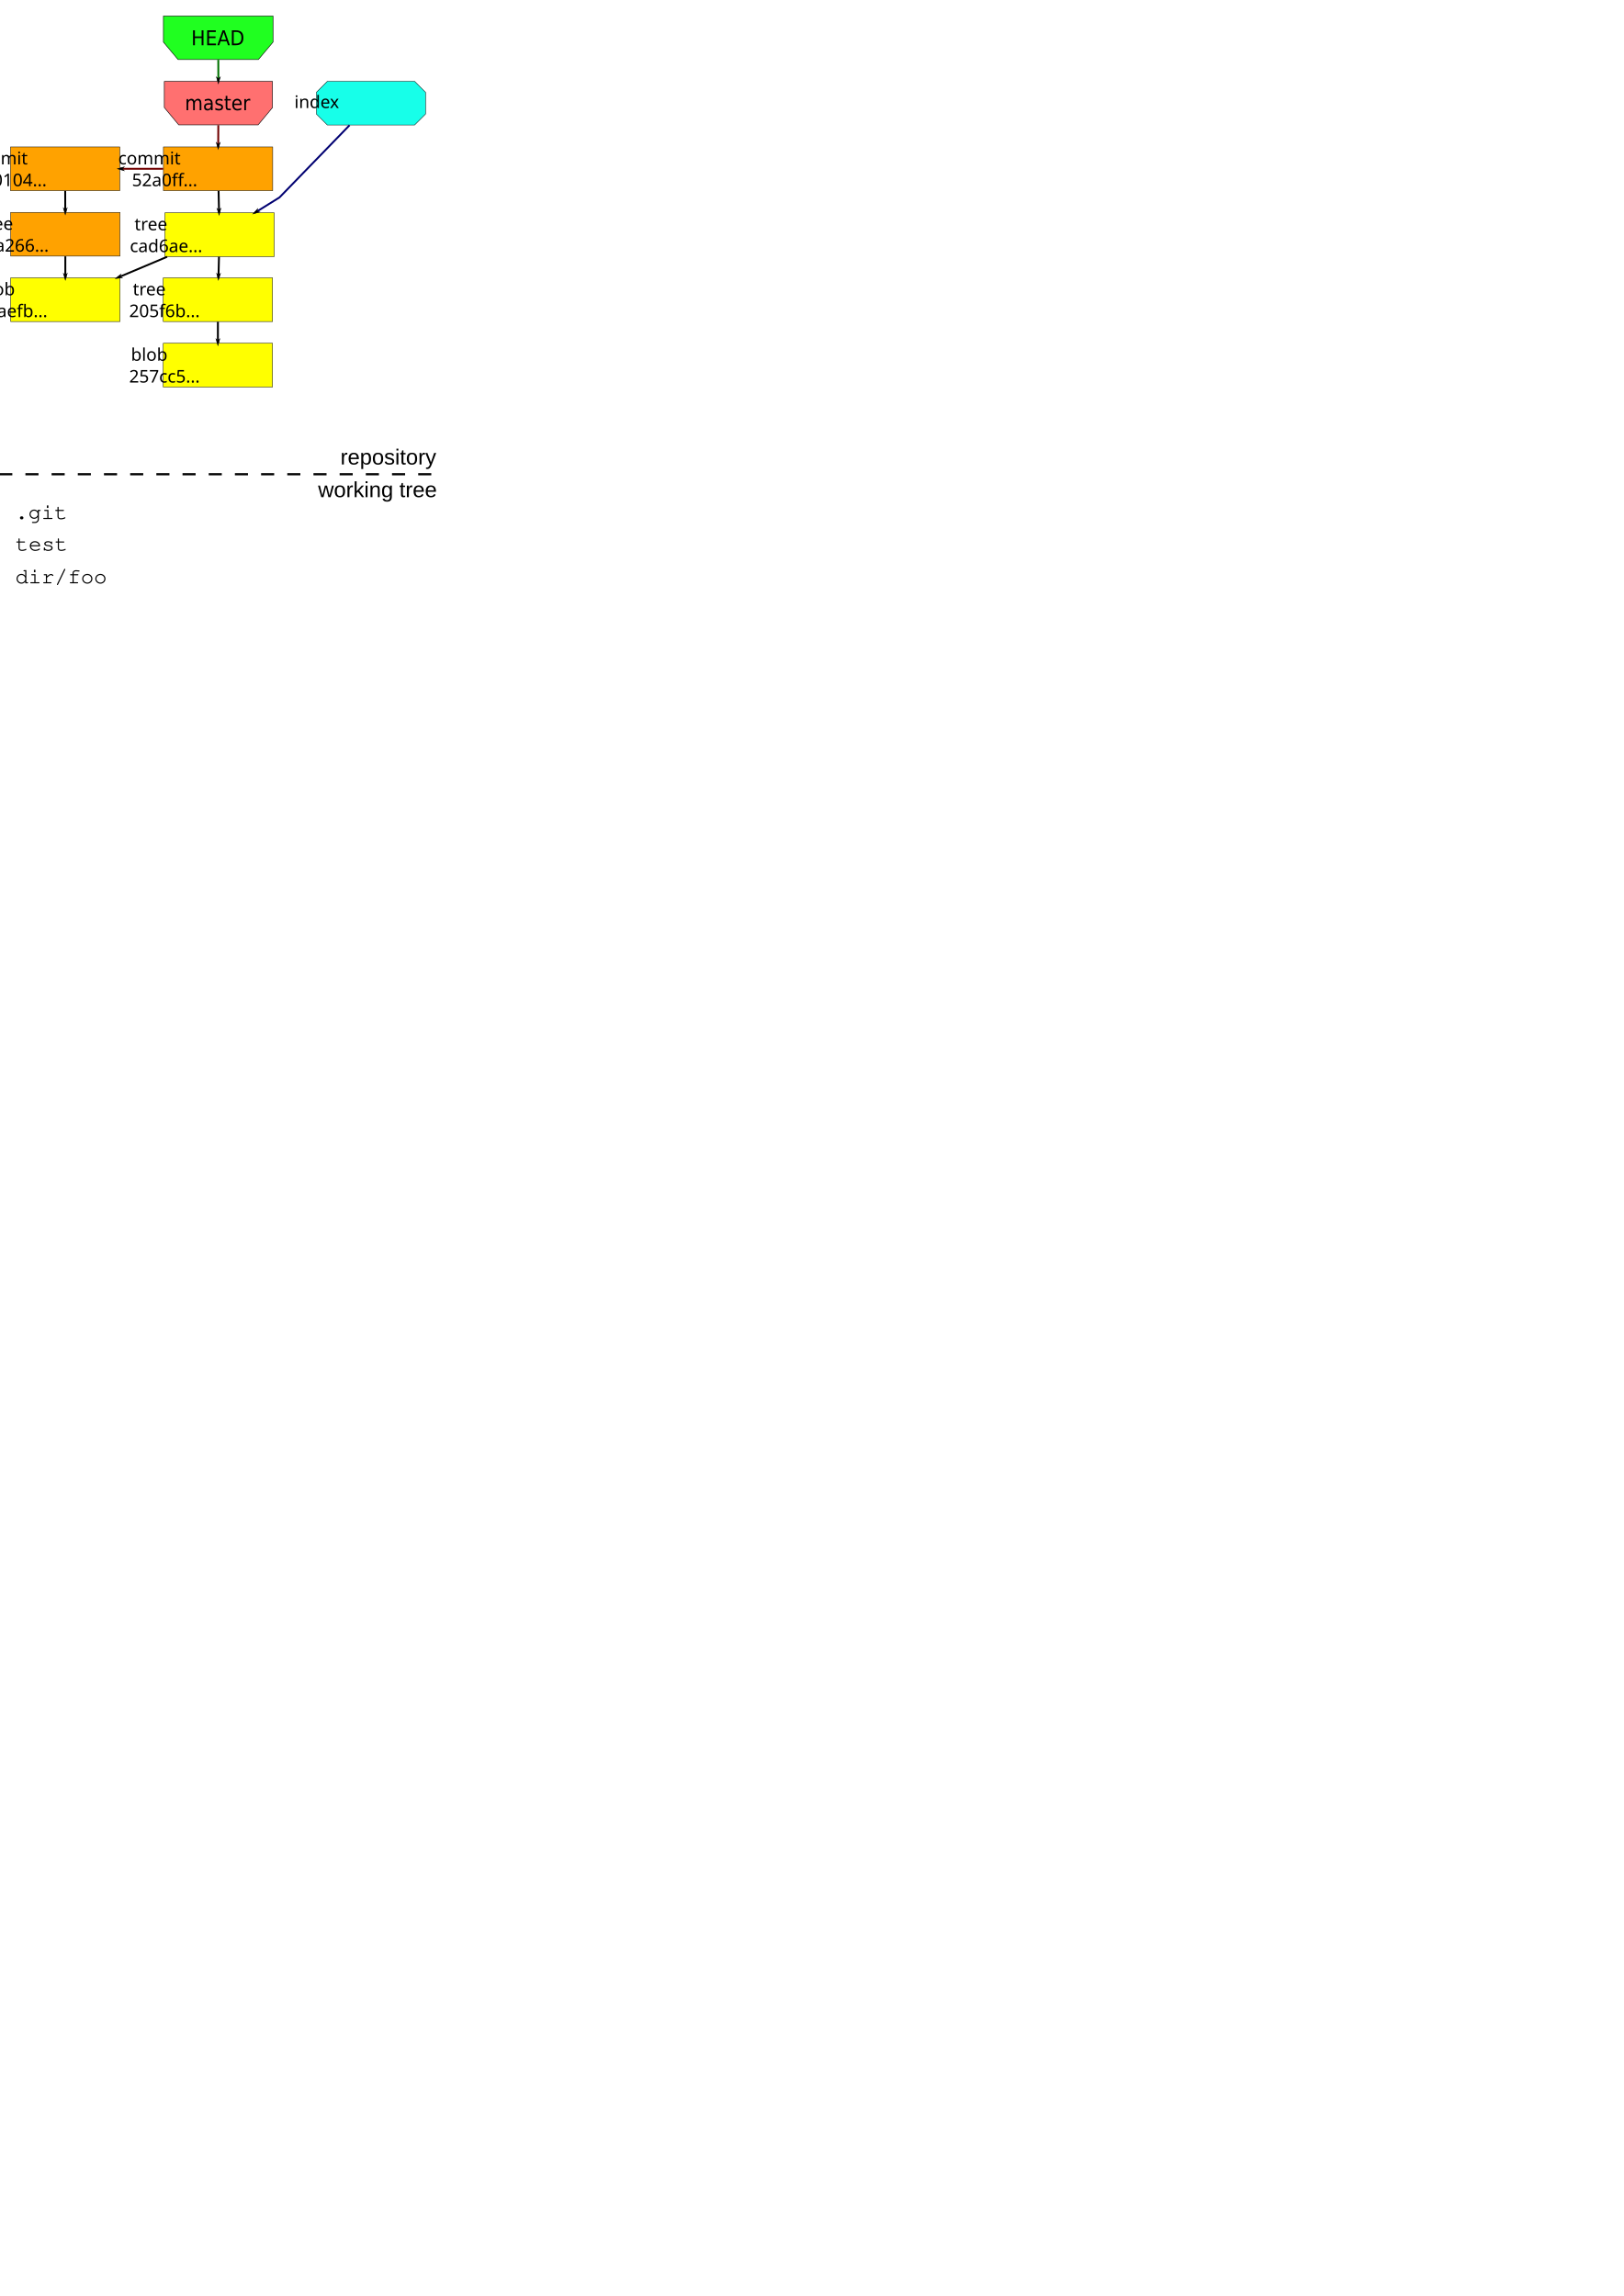
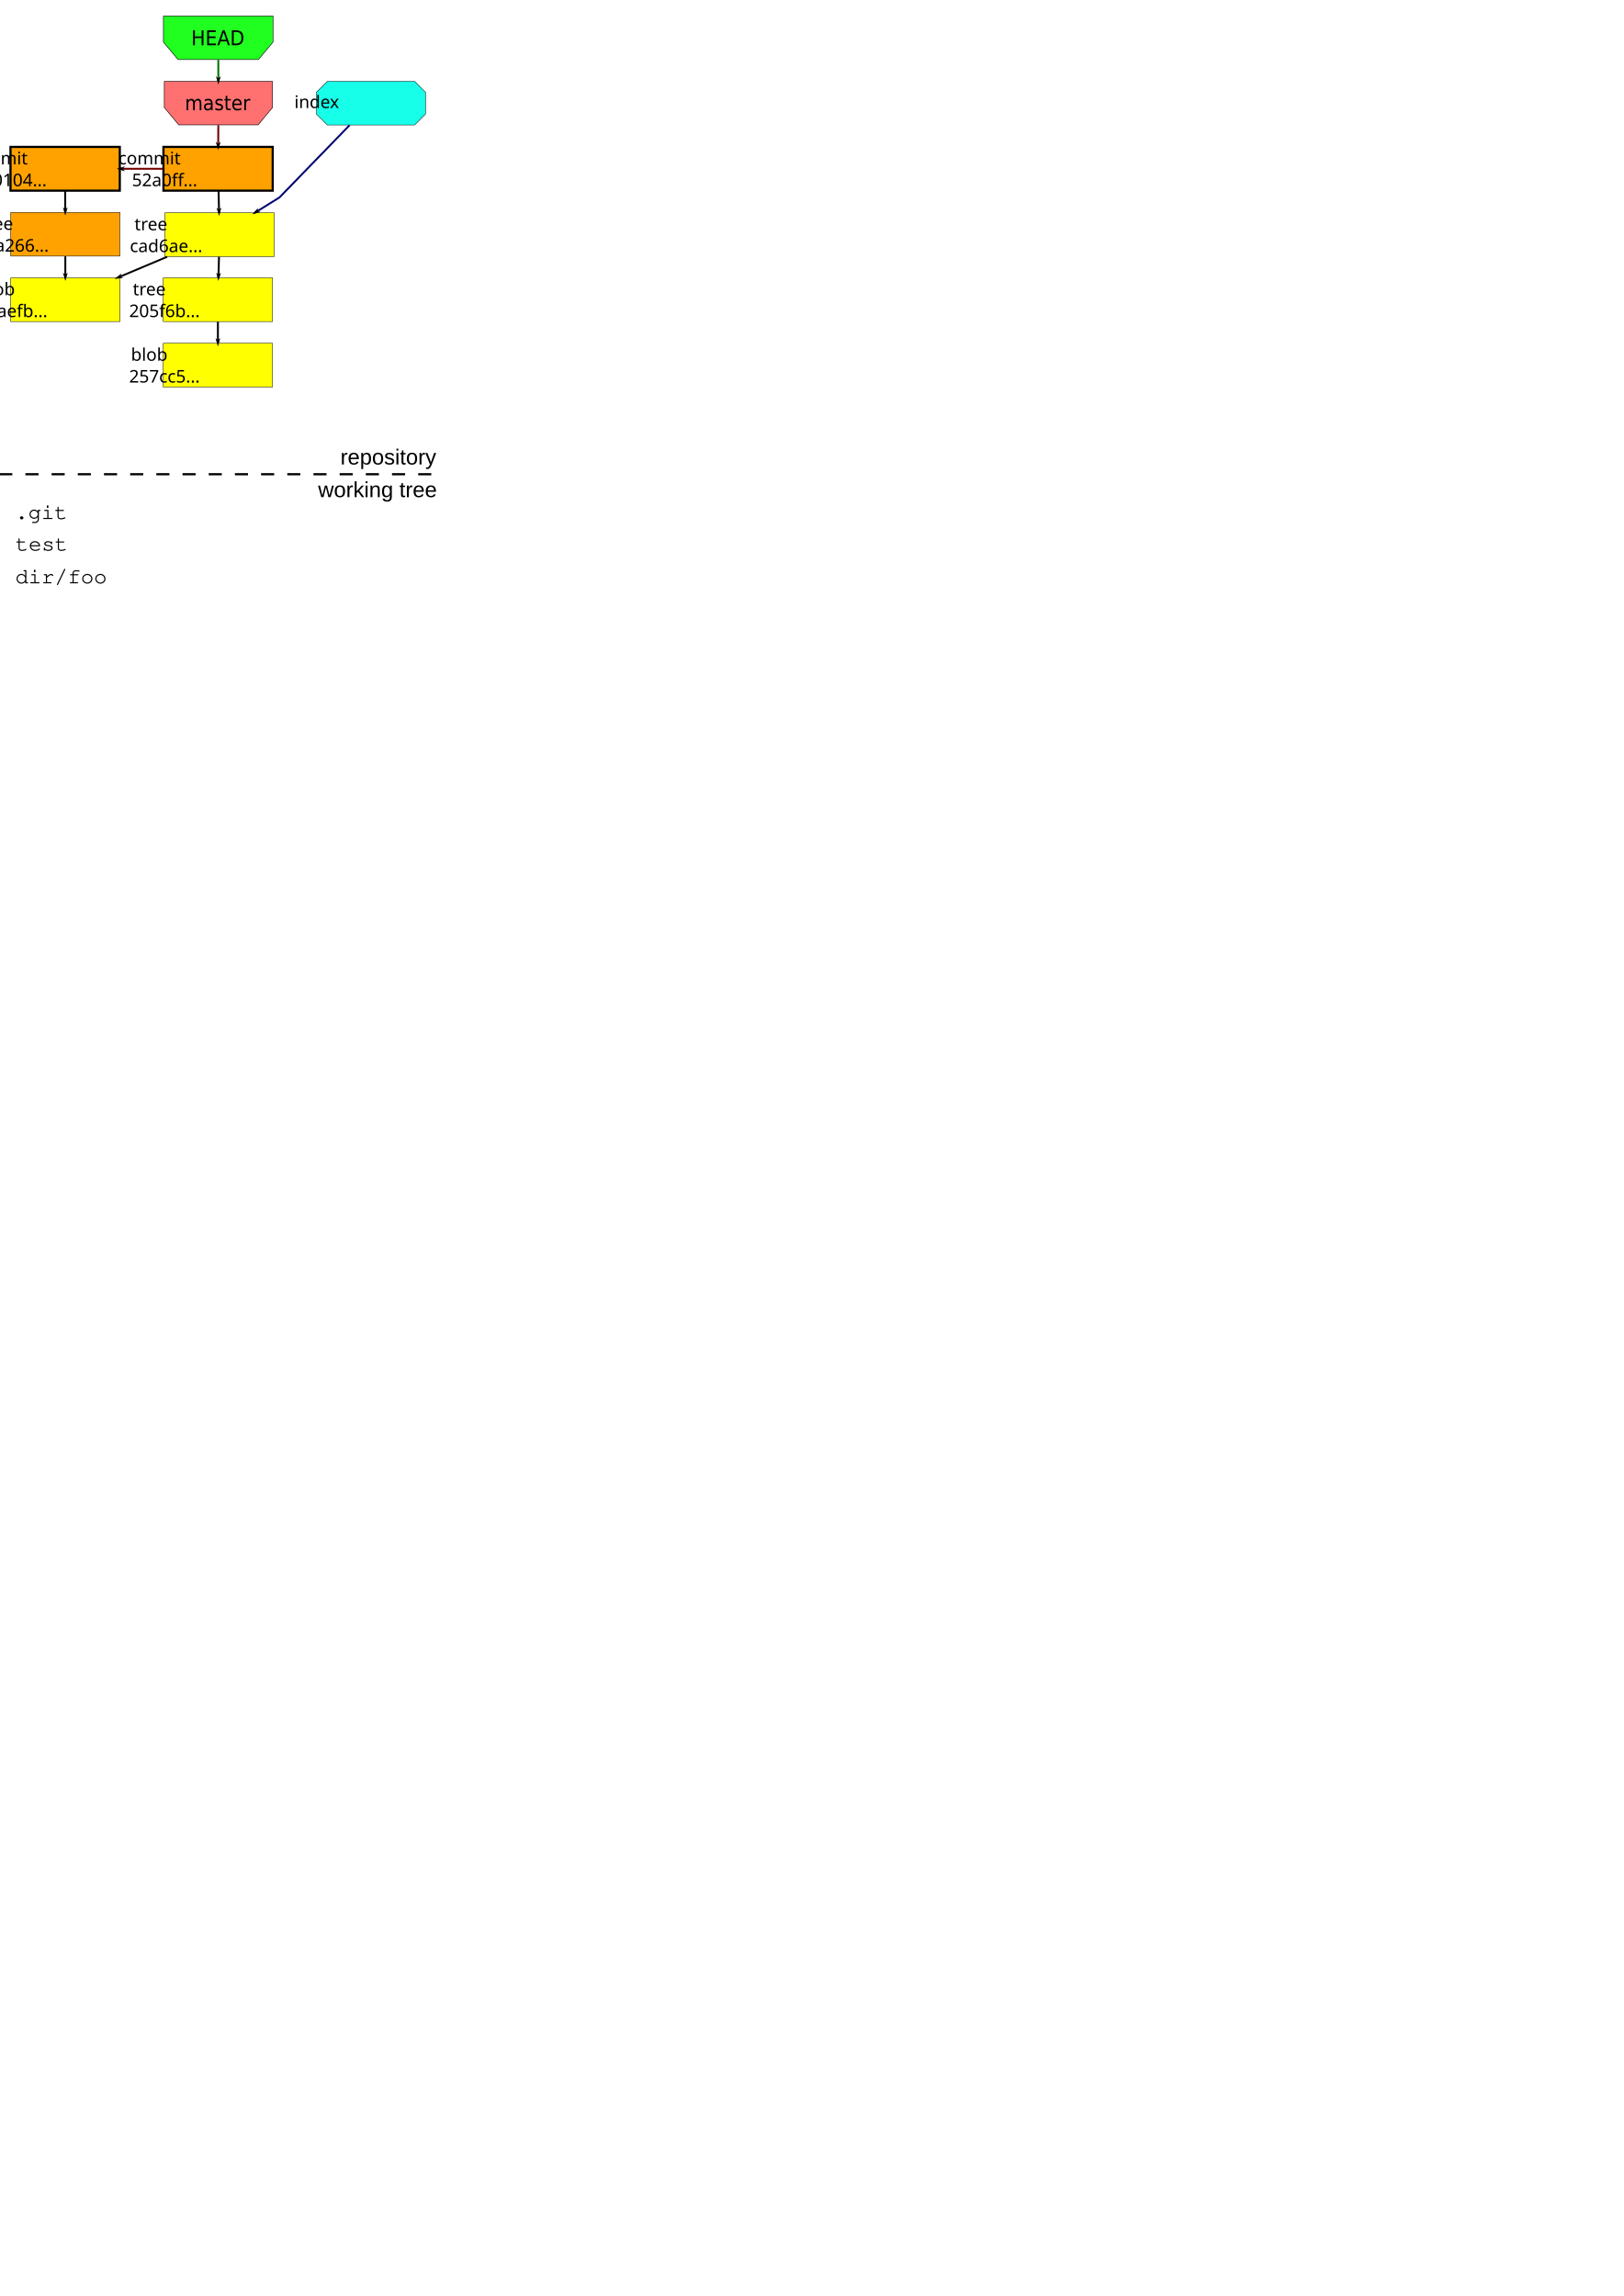
<svg xmlns="http://www.w3.org/2000/svg" width="744.094" height="1052.362" id="svg1317">
  <defs id="defs1319">
    <marker orient="auto" refY="0.0" refX="0.0" id="Arrow1Sstart" style="overflow:visible">
      <path id="path4028" d="M 0.0,0.0 L 5.0,-5.0 L -12.5,0.0 L 5.0,5.0 L 0.0,0.0 z " style="fill-rule:evenodd;stroke:#000000;stroke-width:1.0pt;marker-start:none" transform="scale(0.2) translate(6,0)" />
    </marker>
    <marker orient="auto" refY="0.0" refX="0.0" id="Arrow1Mstart" style="overflow:visible">
      <path id="path4034" d="M 0.0,0.0 L 5.0,-5.0 L -12.5,0.0 L 5.0,5.0 L 0.0,0.0 z " style="fill-rule:evenodd;stroke:#000000;stroke-width:1.0pt;marker-start:none" transform="scale(0.4) translate(10,0)" />
    </marker>
    <marker orient="auto" refY="0.0" refX="0.0" id="Arrow1Send" style="overflow:visible;">
      <path id="path4025" d="M 0.0,0.0 L 5.0,-5.0 L -12.5,0.0 L 5.0,5.0 L 0.0,0.0 z " style="fill-rule:evenodd;stroke:#000000;stroke-width:1.0pt;marker-start:none;" transform="scale(0.2) rotate(180) translate(6,0)" />
    </marker>
    <marker orient="auto" refY="0.0" refX="0.0" id="Arrow2Mend" style="overflow:visible;">
      <path id="path4013" style="font-size:12.0;fill-rule:evenodd;stroke-width:0.625;stroke-linejoin:round;" d="M 8.719,4.034 L -2.207,0.016 L 8.719,-4.002 C 6.973,-1.63 6.983,1.616 8.719,4.034 z " transform="scale(0.6) rotate(180) translate(0,0)" />
    </marker>
    <marker orient="auto" refY="0.0" refX="0.0" id="Arrow1Mend" style="overflow:visible;">
      <path id="path4031" d="M 0.0,0.0 L 5.0,-5.0 L -12.5,0.0 L 5.0,5.0 L 0.0,0.0 z " style="fill-rule:evenodd;stroke:#000000;stroke-width:1.0pt;marker-start:none;" transform="scale(0.4) rotate(180) translate(10,0)" />
    </marker>
    <marker orient="auto" refY="0.0" refX="0.0" id="Arrow2Mstart" style="overflow:visible">
      <path id="path4016" style="font-size:12.0;fill-rule:evenodd;stroke-width:0.625;stroke-linejoin:round" d="M 8.719,4.034 L -2.207,0.016 L 8.719,-4.002 C 6.973,-1.63 6.983,1.616 8.719,4.034 z " transform="scale(0.6) translate(0,0)" />
    </marker>
    <marker orient="auto" refY="0.0" refX="0.0" id="Arrow1Lstart" style="overflow:visible">
      <path id="path4040" d="M 0.0,0.0 L 5.0,-5.0 L -12.5,0.0 L 5.0,5.0 L 0.0,0.0 z " style="fill-rule:evenodd;stroke:#000000;stroke-width:1.0pt;marker-start:none" transform="scale(0.8) translate(12.5,0)" />
    </marker>
  </defs>
  <g id="layer1" style="opacity:1">
    <rect style="fill:none;fill-opacity:0;stroke:none;stroke-width:1;stroke-linecap:butt;stroke-linejoin:bevel;stroke-miterlimit:4;stroke-dasharray:none;stroke-dashoffset:0;stroke-opacity:1" id="bg" width="200" height="320" x="0" y="0" rx="1" ry="1" />
    <rect style="fill:black;fill-opacity:0.75;stroke:black;stroke-width:0.5;stroke-linecap:butt;stroke-linejoin:miter;stroke-miterlimit:4;stroke-dasharray:none;stroke-dashoffset:0;stroke-opacity:1" id="rect2855" width="0" height="1" x="217" y="77.362" rx="19.921" ry="1" />
    <path style="fill:none;fill-opacity:0.75;fill-rule:evenodd;stroke:#000000;stroke-width:1;stroke-linecap:butt;stroke-linejoin:miter;stroke-opacity:1;stroke-miterlimit:4;stroke-dasharray:6,6;stroke-dashoffset:0" d="M -0.354,217.362 L 199.358,217.362" id="path3514" />
    <text xml:space="preserve" style="font-size:22px;font-style:normal;font-weight:normal;line-height:125%;fill:#000000;fill-opacity:1;stroke:none;stroke-width:1pt;stroke-linecap:butt;stroke-linejoin:miter;stroke-opacity:1;font-family:Bitstream Vera Sans" x="145.766" y="227.862" id="text4328">
      <tspan id="tspan4330" x="145.766" y="227.862" style="font-size:10px;font-style:normal;font-variant:normal;font-weight:normal;font-stretch:normal;text-align:start;line-height:125%;writing-mode:lr-tb;text-anchor:start;font-family:Arial;-inkscape-font-specification:Arial">working tree</tspan>
    </text>
    <text xml:space="preserve" style="font-size:22px;font-style:normal;font-weight:normal;line-height:125%;opacity:1;fill:#000000;fill-opacity:1;stroke:none;stroke-width:1pt;stroke-linecap:butt;stroke-linejoin:miter;stroke-opacity:1;font-family:Bitstream Vera Sans" x="156.001" y="212.889" id="text4332">
      <tspan id="tspan4334" x="156.001" y="212.889" style="font-size:10px;font-style:normal;font-variant:normal;font-weight:normal;font-stretch:normal;text-align:start;line-height:125%;writing-mode:lr-tb;text-anchor:start;font-family:Arial;-inkscape-font-specification:Arial">repository</tspan>
    </text>
    <text xml:space="preserve" style="font-size:10px;font-style:normal;font-variant:normal;font-weight:normal;font-stretch:normal;text-align:start;line-height:125%;writing-mode:lr-tb;text-anchor:start;opacity:1;fill:#000000;fill-opacity:1;stroke:none;stroke-width:1pt;stroke-linecap:butt;stroke-linejoin:miter;stroke-opacity:1;font-family:Sans;-inkscape-font-specification:Sans" x="6.939" y="237.889" id="text4336">
      <tspan x="6.939" y="237.889" style="font-size:10px;font-style:normal;font-variant:normal;font-weight:normal;font-stretch:normal;text-align:start;line-height:125%;writing-mode:lr-tb;text-anchor:start;font-family:Nimbus Mono L;-inkscape-font-specification:Nimbus Mono L" id="tspan4346">.git</tspan>
    </text>
    <g id="g4933" transform="translate(64.89674,-5.023993)">
      <path id="path4877" d="M 10.403,42.362 L 10.403,54.305 L 17.016,62.266 L 53.387,62.266 L 60,54.305 L 60,42.362 L 10.403,42.362 z" style="opacity:1;fill:#ff7070;fill-opacity:1;fill-rule:evenodd;stroke:#000000;stroke-width:0.253;stroke-linecap:butt;stroke-linejoin:miter;stroke-miterlimit:4;stroke-dasharray:none;stroke-opacity:1" />
      <text id="text4879" y="52.863" x="20.831" style="font-size:6.695px;font-style:normal;font-weight:normal;line-height:125%;opacity:1;fill:#000000;fill-opacity:1;stroke:none;stroke-width:1pt;stroke-linecap:butt;stroke-linejoin:miter;stroke-opacity:1;font-family:Bitstream Vera Sans" xml:space="preserve" transform="scale(0.9517883,1.050654)">
        <tspan style="font-size:8.927px;font-style:normal;font-variant:normal;font-weight:normal;font-stretch:normal;text-align:start;line-height:125%;writing-mode:lr-tb;text-anchor:start;font-family:Bitstream Vera Sans" y="52.863" x="20.831" id="tspan4881">master</tspan>
      </text>
    </g>
    <g id="g4941" transform="translate(64.89669,-2.3989149e-2)">
      <path id="path4905" d="M 10,7.362 L 10,19.328 L 16.696,27.305 L 53.522,27.305 L 60.218,19.328 L 60.218,7.362 L 10,7.362 z" style="opacity:1;fill:#20ff20;fill-opacity:1;fill-rule:evenodd;stroke:#000000;stroke-width:0.253;stroke-linecap:butt;stroke-linejoin:miter;stroke-miterlimit:4;stroke-dasharray:none;stroke-opacity:1" />
      <text id="text4907" y="19.862" x="23.758" style="font-size:6.743px;font-style:normal;font-weight:normal;line-height:125%;opacity:1;fill:#000000;fill-opacity:1;stroke:none;stroke-width:1pt;stroke-linecap:butt;stroke-linejoin:miter;stroke-opacity:1;font-family:Bitstream Vera Sans" xml:space="preserve" transform="scale(0.9568013,1.045149)">
        <tspan style="font-size:8.991px;font-style:normal;font-variant:normal;font-weight:normal;font-stretch:normal;text-align:start;line-height:125%;writing-mode:lr-tb;text-anchor:start;font-family:Bitstream Vera Sans" y="19.862" x="23.758" id="tspan4909">HEAD</tspan>
      </text>
    </g>
    <g id="g4924" transform="translate(-5.162313,-10.04457)">
-       <path id="path4885" d="M 60.059,77.383 L 60.059,97.431 L 9.977,97.431 L 9.977,77.383 L 60.059,77.383 z" style="opacity:1;fill:#ffa200;fill-opacity:1;fill-rule:evenodd;stroke:#000000;stroke-width:0.207;stroke-linecap:butt;stroke-linejoin:miter;stroke-miterlimit:4;stroke-dasharray:none;stroke-opacity:1" />
+       <path id="path4885" d="M 60.059,77.383 L 60.059,97.431 L 9.977,97.431 L 9.977,77.383 L 60.059,77.383 z" style="opacity:1;fill:#ffa200;fill-opacity:1;fill-rule:evenodd;stroke:#000000;stroke-width:1;stroke-linecap:butt;stroke-linejoin:miter;stroke-miterlimit:4;stroke-dasharray:none;stroke-opacity:1" />
      <text id="text4916" y="85.389" x="35.022" style="font-size:22px;font-style:normal;font-weight:normal;line-height:125%;fill:#000000;fill-opacity:1;stroke:none;stroke-width:1pt;stroke-linecap:butt;stroke-linejoin:miter;stroke-opacity:1;font-family:Bitstream Vera Sans" xml:space="preserve">
        <tspan style="font-size:8px;font-style:normal;font-variant:normal;font-weight:normal;font-stretch:normal;text-align:center;line-height:125%;writing-mode:lr-tb;text-anchor:middle;font-family:Sans;-inkscape-font-specification:Sans" y="85.389" x="35.022" id="tspan4918">commit</tspan>
        <tspan id="tspan4920" style="font-size:8px;font-style:normal;font-variant:normal;font-weight:normal;font-stretch:normal;text-align:center;line-height:125%;writing-mode:lr-tb;text-anchor:middle;font-family:Sans;-inkscape-font-specification:Sans" y="95.389" x="35.022">6f0104...</tspan>
      </text>
    </g>
    <g id="g5326" transform="translate(135,-5.071872)">
      <path id="path4948" d="M 55,42.362 L 60,47.362 L 60,57.362 L 55,62.362 L 15,62.362 L 10,57.362 L 10,47.362 L 15,42.362 L 55,42.362 z" style="opacity:1;fill:#17ffe9;fill-opacity:1;fill-rule:evenodd;stroke:#000000;stroke-width:0.207;stroke-linecap:butt;stroke-linejoin:miter;stroke-miterlimit:4;stroke-dasharray:none;stroke-opacity:1" />
      <text id="text4950" y="54.611" x="34.609" style="font-size:22px;font-style:normal;font-weight:normal;line-height:125%;opacity:1;fill:#000000;fill-opacity:1;stroke:none;stroke-width:1pt;stroke-linecap:butt;stroke-linejoin:miter;stroke-opacity:1;font-family:Bitstream Vera Sans" xml:space="preserve">
        <tspan id="tspan4954" style="font-size:8px;font-style:normal;font-variant:normal;font-weight:normal;font-stretch:normal;text-align:center;line-height:125%;writing-mode:lr-tb;text-anchor:middle;font-family:Sans;-inkscape-font-specification:Sans" y="54.611" x="34.609">index</tspan>
      </text>
    </g>
    <text xml:space="preserve" style="font-size:10px;font-style:normal;font-variant:normal;font-weight:normal;font-stretch:normal;text-align:start;line-height:125%;writing-mode:lr-tb;text-anchor:start;opacity:1;fill:#000000;fill-opacity:1;stroke:none;stroke-width:1pt;stroke-linecap:butt;stroke-linejoin:miter;stroke-opacity:1;font-family:Sans;-inkscape-font-specification:Sans" x="7.091" y="252.362" id="text2422">
      <tspan x="7.091" y="252.362" style="font-size:10px;font-style:normal;font-variant:normal;font-weight:normal;font-stretch:normal;text-align:start;line-height:125%;writing-mode:lr-tb;text-anchor:start;font-family:Nimbus Mono L;-inkscape-font-specification:Nimbus Mono L" id="tspan2424">test</tspan>
    </text>
    <g style="opacity:1" id="g2426" transform="translate(-5.080525,19.95543)">
      <path id="path2428" d="M 60.059,77.383 L 60.059,97.431 L 9.977,97.431 L 9.977,77.383 L 60.059,77.383 z" style="opacity:1;fill:#ffa200;fill-opacity:1;fill-rule:evenodd;stroke:#000000;stroke-width:0.207;stroke-linecap:butt;stroke-linejoin:miter;stroke-miterlimit:4;stroke-dasharray:none;stroke-opacity:1" />
      <text id="text2430" y="85.389" x="35.022" style="font-size:22px;font-style:normal;font-weight:normal;line-height:125%;fill:#000000;fill-opacity:1;stroke:none;stroke-width:1pt;stroke-linecap:butt;stroke-linejoin:miter;stroke-opacity:1;font-family:Bitstream Vera Sans" xml:space="preserve">
        <tspan style="font-size:8px;font-style:normal;font-variant:normal;font-weight:normal;font-stretch:normal;text-align:center;line-height:125%;writing-mode:lr-tb;text-anchor:middle;font-family:Sans;-inkscape-font-specification:Sans" y="85.389" x="35.022" id="tspan2432">tree</tspan>
        <tspan id="tspan2434" style="font-size:8px;font-style:normal;font-variant:normal;font-weight:normal;font-stretch:normal;text-align:center;line-height:125%;writing-mode:lr-tb;text-anchor:middle;font-family:Sans;-inkscape-font-specification:Sans" y="95.389" x="35.022">52a266...</tspan>
      </text>
    </g>
    <g style="opacity:1" id="g2436" transform="translate(-5.080525,49.95542)">
      <path id="path2438" d="M 60.059,77.383 L 60.059,97.431 L 9.977,97.431 L 9.977,77.383 L 60.059,77.383 z" style="opacity:1;fill:#ffff00;fill-opacity:1;fill-rule:evenodd;stroke:#000000;stroke-width:0.207;stroke-linecap:butt;stroke-linejoin:miter;stroke-miterlimit:4;stroke-dasharray:none;stroke-opacity:1" />
      <text id="text2440" y="85.389" x="35.022" style="font-size:22px;font-style:normal;font-weight:normal;line-height:125%;fill:#000000;fill-opacity:1;stroke:none;stroke-width:1pt;stroke-linecap:butt;stroke-linejoin:miter;stroke-opacity:1;font-family:Bitstream Vera Sans" xml:space="preserve">
        <tspan style="font-size:8px;font-style:normal;font-variant:normal;font-weight:normal;font-stretch:normal;text-align:center;line-height:125%;writing-mode:lr-tb;text-anchor:middle;font-family:Sans;-inkscape-font-specification:Sans" y="85.389" x="35.022" id="tspan2442">blob</tspan>
        <tspan id="tspan2444" style="font-size:8px;font-style:normal;font-variant:normal;font-weight:normal;font-stretch:normal;text-align:center;line-height:125%;writing-mode:lr-tb;text-anchor:middle;font-family:Sans;-inkscape-font-specification:Sans" y="95.389" x="35.022">9daefb...</tspan>
      </text>
    </g>
    <path style="opacity:1;fill:none;fill-opacity:0.75;fill-rule:evenodd;stroke:#000000;stroke-width:0.864;stroke-linecap:butt;stroke-linejoin:miter;marker-start:url(#Arrow1Sstart);marker-end:none;stroke-miterlimit:4;stroke-dasharray:none;stroke-opacity:1;display:inline" d="M 29.91,97.235 L 29.883,87.489" id="path2446" />
    <path style="opacity:1;fill:none;fill-opacity:0.75;fill-rule:evenodd;stroke:#000000;stroke-width:0.864;stroke-linecap:butt;stroke-linejoin:miter;marker-start:url(#Arrow1Sstart);marker-end:none;stroke-miterlimit:4;stroke-dasharray:none;stroke-opacity:1;display:inline" d="M 29.938,127.235 L 29.938,117.489" id="path2448" />
    <g style="opacity:1" id="g2441" transform="translate(65.59462,20.16196)">
      <path id="path2443" d="M 60.059,77.383 L 60.059,97.431 L 9.977,97.431 L 9.977,77.383 L 60.059,77.383 z" style="opacity:1;fill:#ffff00;fill-opacity:1;fill-rule:evenodd;stroke:#000000;stroke-width:0.207;stroke-linecap:butt;stroke-linejoin:miter;stroke-miterlimit:4;stroke-dasharray:none;stroke-opacity:1" />
      <text id="text2445" y="85.389" x="35.022" style="font-size:22px;font-style:normal;font-weight:normal;line-height:125%;fill:#000000;fill-opacity:1;stroke:none;stroke-width:1pt;stroke-linecap:butt;stroke-linejoin:miter;stroke-opacity:1;font-family:Bitstream Vera Sans" xml:space="preserve">
        <tspan style="font-size:8px;font-style:normal;font-variant:normal;font-weight:normal;font-stretch:normal;text-align:center;line-height:125%;writing-mode:lr-tb;text-anchor:middle;font-family:Sans;-inkscape-font-specification:Sans" y="85.389" x="35.022" id="tspan2447">tree</tspan>
        <tspan id="tspan2449" style="font-size:8px;font-style:normal;font-variant:normal;font-weight:normal;font-stretch:normal;text-align:center;line-height:125%;writing-mode:lr-tb;text-anchor:middle;font-family:Sans;-inkscape-font-specification:Sans" y="95.389" x="35.022">cad6ae...</tspan>
      </text>
    </g>
    <g style="opacity:1" id="g2451" transform="translate(64.83769,79.95543)">
      <path id="path2453" d="M 60.059,77.383 L 60.059,97.431 L 9.977,97.431 L 9.977,77.383 L 60.059,77.383 z" style="opacity:1;fill:#ffff00;fill-opacity:1;fill-rule:evenodd;stroke:#000000;stroke-width:0.207;stroke-linecap:butt;stroke-linejoin:miter;stroke-miterlimit:4;stroke-dasharray:none;stroke-opacity:1" />
      <text id="text2455" y="85.389" x="35.022" style="font-size:22px;font-style:normal;font-weight:normal;line-height:125%;fill:#000000;fill-opacity:1;stroke:none;stroke-width:1pt;stroke-linecap:butt;stroke-linejoin:miter;stroke-opacity:1;font-family:Bitstream Vera Sans" xml:space="preserve">
        <tspan style="font-size:8px;font-style:normal;font-variant:normal;font-weight:normal;font-stretch:normal;text-align:center;line-height:125%;writing-mode:lr-tb;text-anchor:middle;font-family:Sans;-inkscape-font-specification:Sans" y="85.389" x="35.022" id="tspan2457">blob</tspan>
        <tspan id="tspan2459" style="font-size:8px;font-style:normal;font-variant:normal;font-weight:normal;font-stretch:normal;text-align:center;line-height:125%;writing-mode:lr-tb;text-anchor:middle;font-family:Sans;-inkscape-font-specification:Sans" y="95.389" x="35.022">257cc5...</tspan>
      </text>
    </g>
    <path style="opacity:1;fill:none;fill-opacity:0.75;fill-rule:evenodd;stroke:#000071;stroke-width:0.864;stroke-linecap:butt;stroke-linejoin:miter;marker-start:url(#Arrow1Sstart);marker-end:none;stroke-miterlimit:4;stroke-dasharray:none;stroke-opacity:1;display:inline" d="M 116.901,97.441 L 128.082,90.489 L 160.196,57.394" id="path2450" />
    <g style="opacity:1" id="g2463" transform="translate(64.83769,49.95542)">
      <path id="path2465" d="M 60.059,77.383 L 60.059,97.431 L 9.977,97.431 L 9.977,77.383 L 60.059,77.383 z" style="opacity:1;fill:#ffff00;fill-opacity:1;fill-rule:evenodd;stroke:#000000;stroke-width:0.207;stroke-linecap:butt;stroke-linejoin:miter;stroke-miterlimit:4;stroke-dasharray:none;stroke-opacity:1" />
      <text id="text2467" y="85.389" x="35.022" style="font-size:22px;font-style:normal;font-weight:normal;line-height:125%;fill:#000000;fill-opacity:1;stroke:none;stroke-width:1pt;stroke-linecap:butt;stroke-linejoin:miter;stroke-opacity:1;font-family:Bitstream Vera Sans" xml:space="preserve">
        <tspan style="font-size:8px;font-style:normal;font-variant:normal;font-weight:normal;font-stretch:normal;text-align:center;line-height:125%;writing-mode:lr-tb;text-anchor:middle;font-family:Sans;-inkscape-font-specification:Sans" y="85.389" x="35.022" id="tspan2469">tree</tspan>
        <tspan id="tspan2471" style="font-size:8px;font-style:normal;font-variant:normal;font-weight:normal;font-stretch:normal;text-align:center;line-height:125%;writing-mode:lr-tb;text-anchor:middle;font-family:Sans;-inkscape-font-specification:Sans" y="95.389" x="35.022">205f6b...</tspan>
      </text>
    </g>
    <path style="opacity:1;fill:none;fill-opacity:0.75;fill-rule:evenodd;stroke:#000000;stroke-width:0.864;stroke-linecap:butt;stroke-linejoin:miter;marker-start:url(#Arrow1Sstart);marker-end:none;stroke-miterlimit:4;stroke-dasharray:none;stroke-opacity:1;display:inline" d="M 53.961,127.235 L 76.589,117.696" id="path2473" />
    <path style="opacity:1;fill:none;fill-opacity:0.75;fill-rule:evenodd;stroke:#000000;stroke-width:0.864;stroke-linecap:butt;stroke-linejoin:miter;marker-start:url(#Arrow1Sstart);marker-end:none;stroke-miterlimit:4;stroke-dasharray:none;stroke-opacity:1;display:inline" d="M 99.856,157.235 L 99.856,147.489" id="path2475" />
    <path style="opacity:1;fill:none;fill-opacity:0.75;fill-rule:evenodd;stroke:#000000;stroke-width:0.864;stroke-linecap:butt;stroke-linejoin:miter;marker-start:url(#Arrow1Sstart);marker-end:none;stroke-miterlimit:4;stroke-dasharray:none;stroke-opacity:1;display:inline" d="M 100.113,127.235 L 100.355,117.696" id="path2461" />
    <g style="opacity:1" id="g2477" transform="translate(64.91948,-10.04457)">
-       <path id="path2479" d="M 60.059,77.383 L 60.059,97.431 L 9.977,97.431 L 9.977,77.383 L 60.059,77.383 z" style="opacity:1;fill:#ffa200;fill-opacity:1;fill-rule:evenodd;stroke:#000000;stroke-width:0.207;stroke-linecap:butt;stroke-linejoin:miter;stroke-miterlimit:4;stroke-dasharray:none;stroke-opacity:1" />
+       <path id="path2479" d="M 60.059,77.383 L 60.059,97.431 L 9.977,97.431 L 9.977,77.383 L 60.059,77.383 z" style="opacity:1;fill:#ffa200;fill-opacity:1;fill-rule:evenodd;stroke:#000000;stroke-width:1;stroke-linecap:butt;stroke-linejoin:miter;stroke-miterlimit:4;stroke-dasharray:none;stroke-opacity:1" />
      <text id="text2481" y="85.389" x="35.022" style="font-size:22px;font-style:normal;font-weight:normal;line-height:125%;fill:#000000;fill-opacity:1;stroke:none;stroke-width:1pt;stroke-linecap:butt;stroke-linejoin:miter;stroke-opacity:1;font-family:Bitstream Vera Sans" xml:space="preserve">
        <tspan style="font-size:8px;font-style:normal;font-variant:normal;font-weight:normal;font-stretch:normal;text-align:center;line-height:125%;writing-mode:lr-tb;text-anchor:middle;font-family:Sans;-inkscape-font-specification:Sans" y="85.389" x="35.022" id="tspan2483">commit</tspan>
        <tspan id="tspan2485" style="font-size:8px;font-style:normal;font-variant:normal;font-weight:normal;font-stretch:normal;text-align:center;line-height:125%;writing-mode:lr-tb;text-anchor:middle;font-family:Sans;-inkscape-font-specification:Sans" y="95.389" x="35.022">52a0ff...</tspan>
      </text>
    </g>
    <path style="opacity:1;fill:none;fill-opacity:0.75;fill-rule:evenodd;stroke:#000000;stroke-width:0.864;stroke-linecap:butt;stroke-linejoin:miter;marker-start:url(#Arrow1Sstart);marker-end:none;stroke-miterlimit:4;stroke-dasharray:none;stroke-opacity:1;display:inline" d="M 100.386,97.441 L 100.164,87.489" id="path2487" />
    <path style="opacity:1;fill:none;fill-opacity:0.75;fill-rule:evenodd;stroke:#710000;stroke-width:0.864;stroke-linecap:butt;stroke-linejoin:miter;marker-start:url(#Arrow1Sstart);marker-end:none;stroke-miterlimit:4;stroke-dasharray:none;stroke-opacity:1;display:inline" d="M 99.992,67.235 L 100.045,57.369" id="path4891" />
    <path style="opacity:1;fill:none;fill-opacity:0.75;fill-rule:evenodd;stroke:#007100;stroke-width:0.864;stroke-linecap:butt;stroke-linejoin:miter;marker-start:url(#Arrow1Sstart);marker-end:none;stroke-miterlimit:4;stroke-dasharray:none;stroke-opacity:1;display:inline" d="M 100.067,37.212 L 100.037,27.408" id="path4911" />
    <path style="opacity:1;fill:none;fill-opacity:0.75;fill-rule:evenodd;stroke:#710000;stroke-width:0.864;stroke-linecap:butt;stroke-linejoin:miter;marker-start:url(#Arrow1Sstart);marker-end:none;stroke-miterlimit:4;stroke-dasharray:none;stroke-opacity:1;display:inline" d="M 55,77.362 L 74.793,77.362" id="path2489" />
    <text xml:space="preserve" style="font-size:10px;font-style:normal;font-variant:normal;font-weight:normal;font-stretch:normal;text-align:start;line-height:125%;writing-mode:lr-tb;text-anchor:start;opacity:1;fill:#000000;fill-opacity:1;stroke:none;stroke-width:1pt;stroke-linecap:butt;stroke-linejoin:miter;stroke-opacity:1;font-family:Sans;-inkscape-font-specification:Sans" x="7" y="267.362" id="text3786">
      <tspan x="7" y="267.362" style="font-size:10px;font-style:normal;font-variant:normal;font-weight:normal;font-stretch:normal;text-align:start;line-height:125%;writing-mode:lr-tb;text-anchor:start;font-family:Nimbus Mono L;-inkscape-font-specification:Nimbus Mono L" id="tspan3788">dir/foo</tspan>
    </text>
  </g>
</svg>
